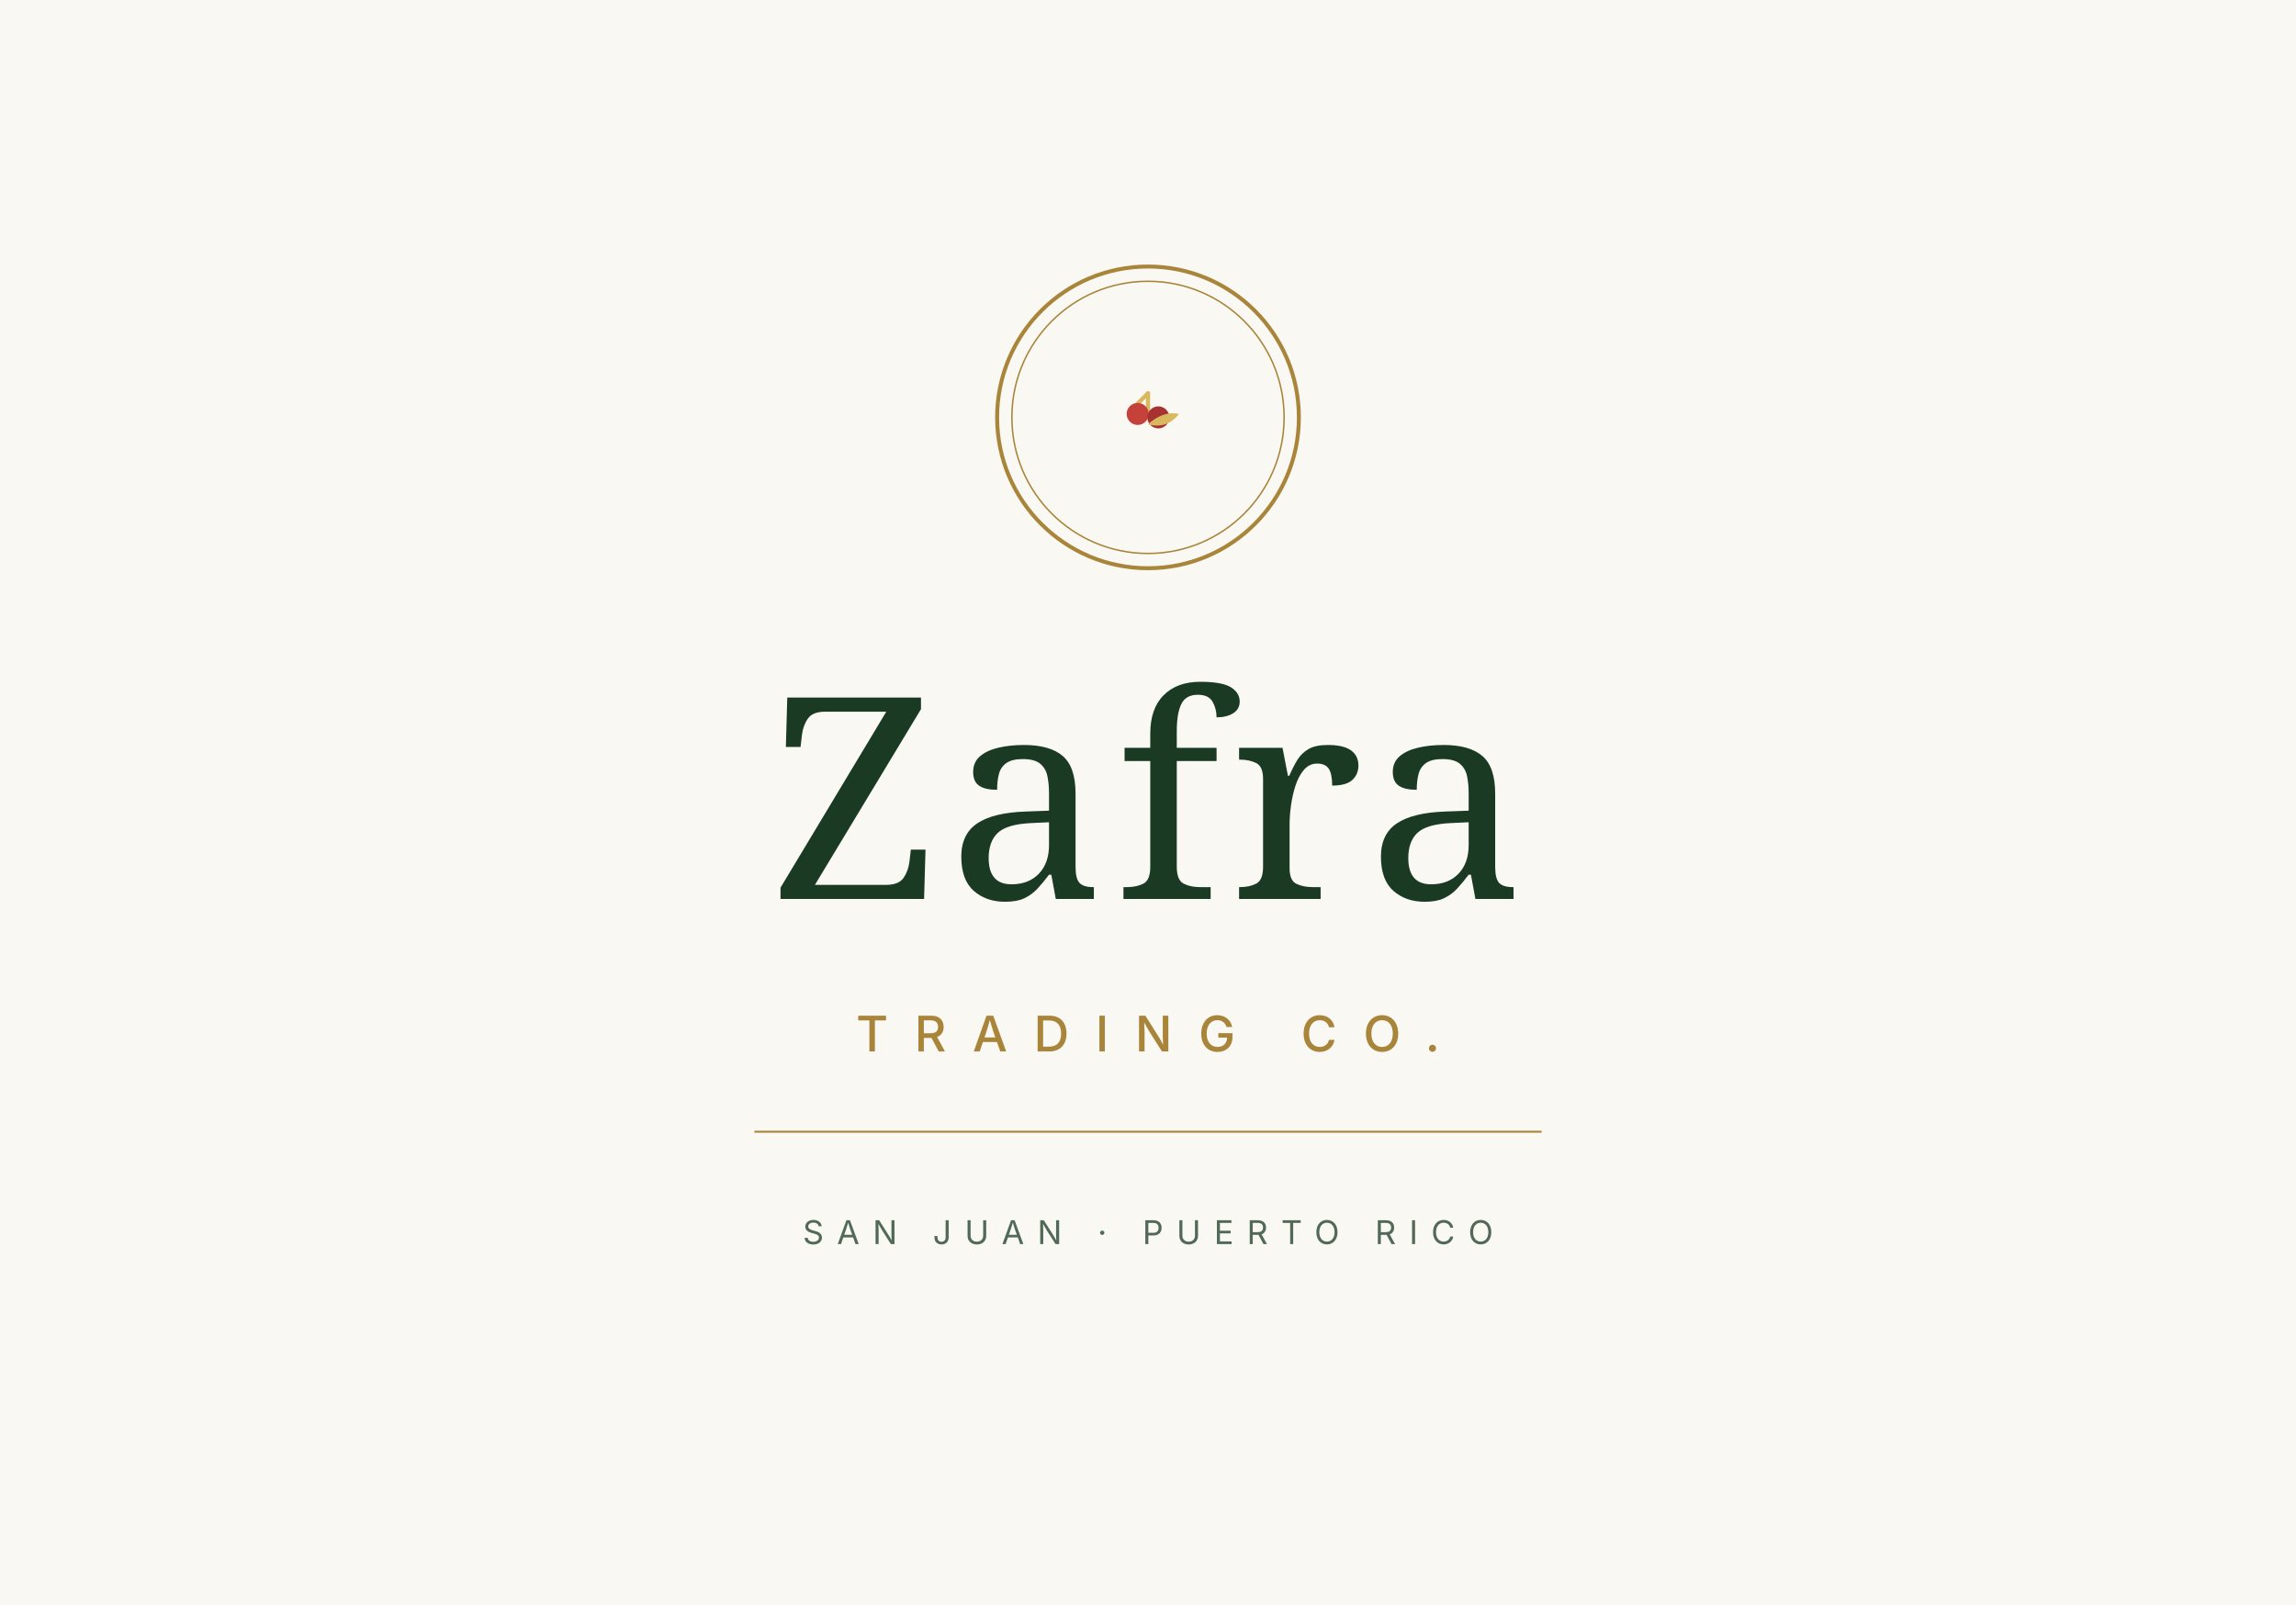
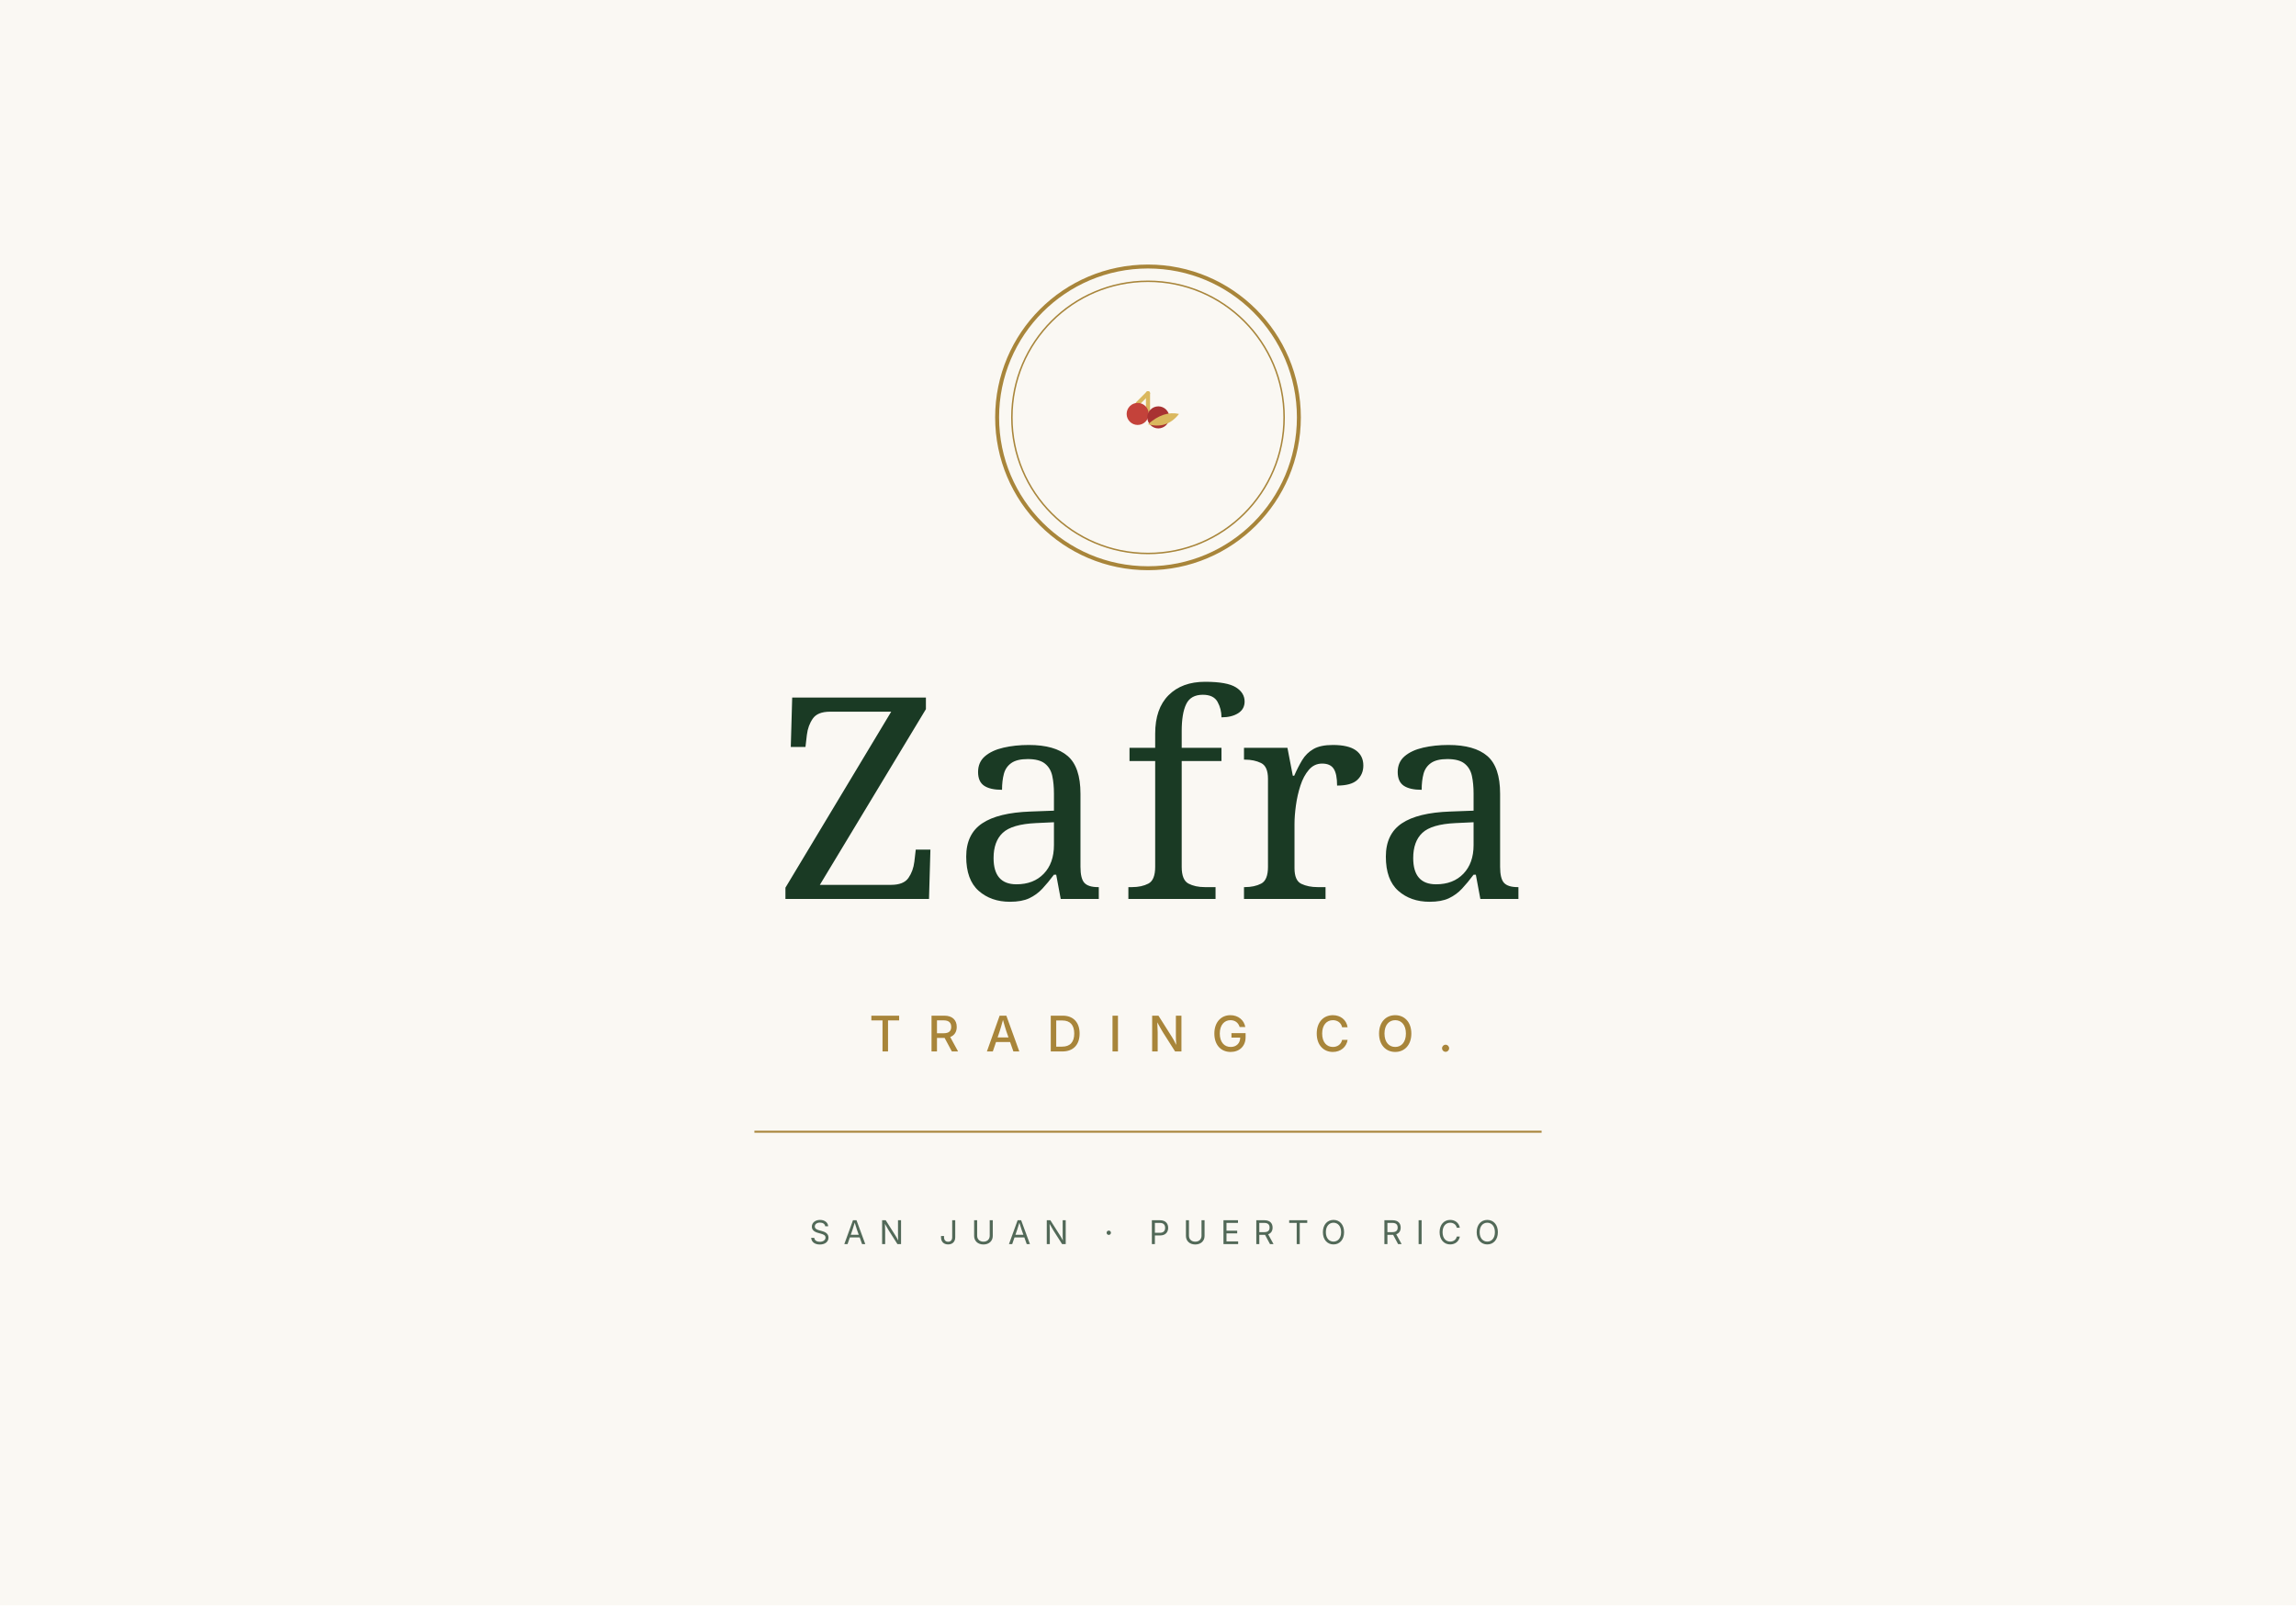
<svg xmlns="http://www.w3.org/2000/svg" viewBox="0 0 1400 979">
  <rect width="1400" height="979" fill="#faf8f3" />
  <circle cx="700.0" cy="254.54" r="92" fill="none" stroke="#a8853a" stroke-width="2.4" />
  <circle cx="700.0" cy="254.54" r="83" fill="none" stroke="#a8853a" stroke-width="0.9" />
  <g transform="translate(700.0 254.54) scale(1.05)" fill="none" stroke="#dab85e" stroke-width="2.4" stroke-linecap="round">
    <line x1="0" y1="-14" x2="0" y2="-4" />
    <line x1="0" y1="-14" x2="-6" y2="-8" />
    <circle cx="-6" cy="-2" r="6.4" fill="#c4423a" stroke="none" />
    <circle cx="6" cy="0" r="6.4" fill="#a83232" stroke="none" />
    <path d="M 0 4 q 9 -8 18 -6 q -7 9 -18 6 z" fill="#dab85e" stroke="none" />
  </g>
-   <text x="700.0" y="548.24" text-anchor="middle" font-family="Cormorant Garamond, Georgia, serif" font-size="172" font-weight="500" fill="#1a3a24" letter-spacing="6">Zafra</text>
-   <text x="700.0" y="641.245" text-anchor="middle" font-family="Inter, Helvetica Neue, Arial, sans-serif" font-size="30" font-weight="500" fill="#a8853a" letter-spacing="16">TRADING CO.</text>
+   <text x="703.0" y="548.24" text-anchor="middle" font-family="Cormorant Garamond, Georgia, serif" font-size="172" font-weight="500" fill="#1a3a24" letter-spacing="6">Zafra</text>
+   <text x="708.0" y="641.245" text-anchor="middle" font-family="Inter, Helvetica Neue, Arial, sans-serif" font-size="30" font-weight="500" fill="#a8853a" letter-spacing="16">TRADING CO.</text>
  <line x1="460.0" y1="690.195" x2="940.0" y2="690.195" stroke="#a8853a" stroke-width="1.2" />
-   <text x="700.0" y="758.725" text-anchor="middle" font-family="Inter, Helvetica Neue, Arial, sans-serif" font-size="20" font-weight="400" fill="#1a3a24" letter-spacing="8" opacity=".75">SAN JUAN · PUERTO RICO</text>
+   <text x="704.0" y="758.725" text-anchor="middle" font-family="Inter, Helvetica Neue, Arial, sans-serif" font-size="20" font-weight="400" fill="#1a3a24" letter-spacing="8" opacity=".75">SAN JUAN · PUERTO RICO</text>
</svg>
